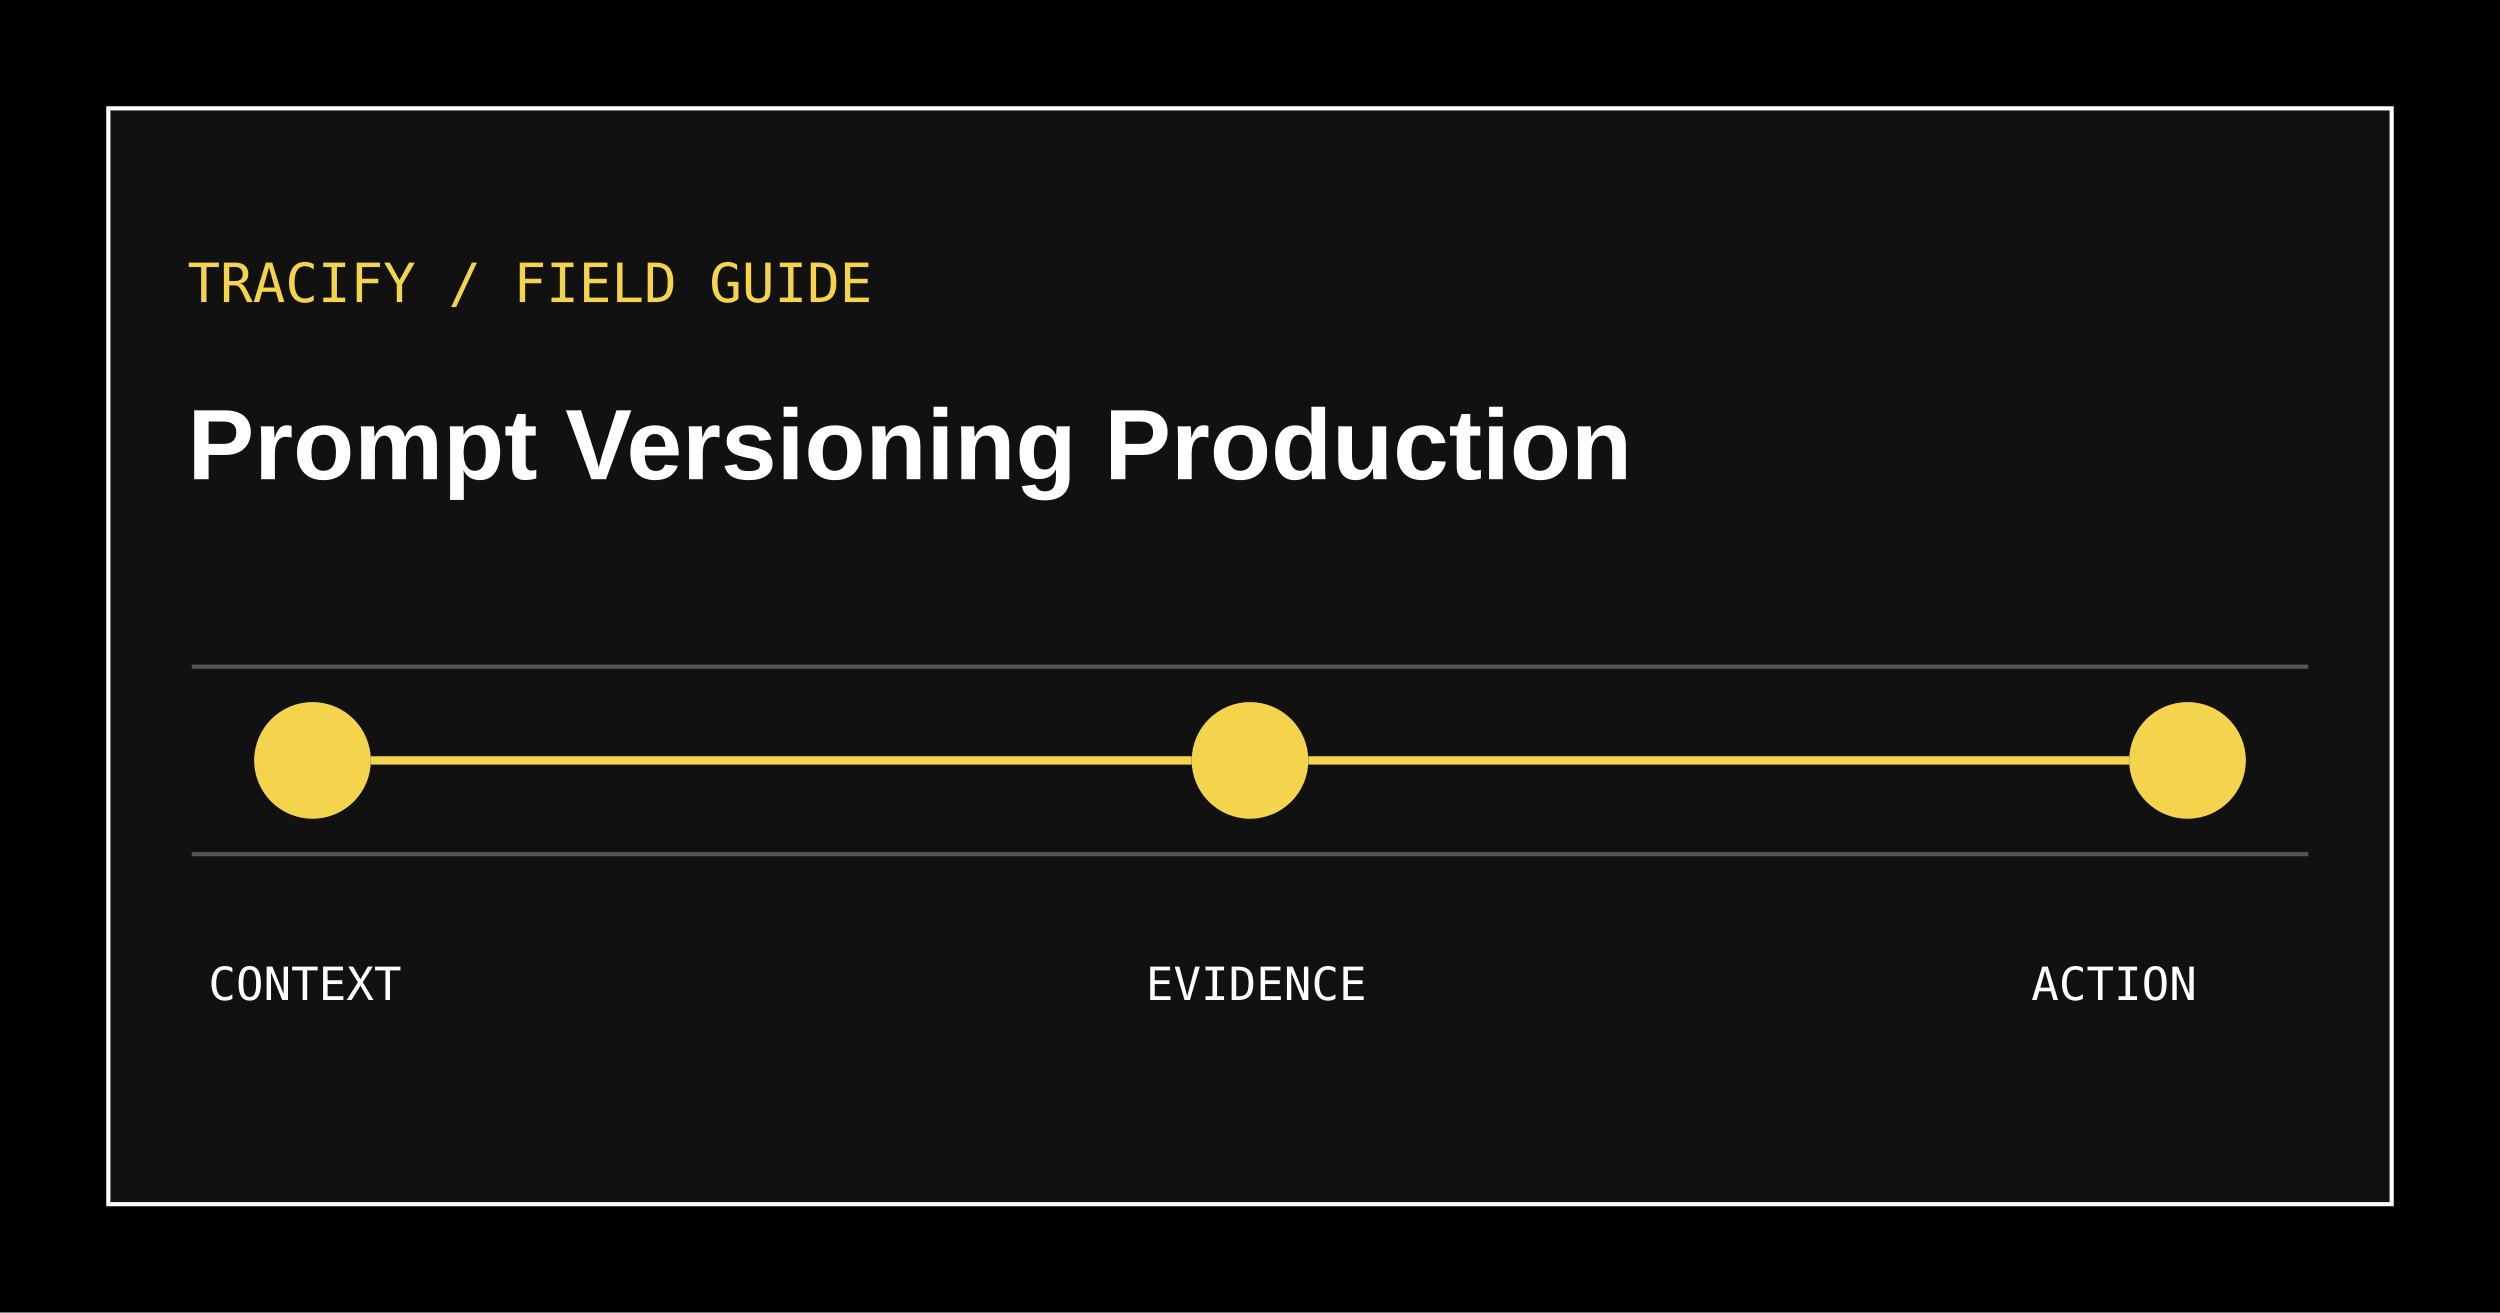
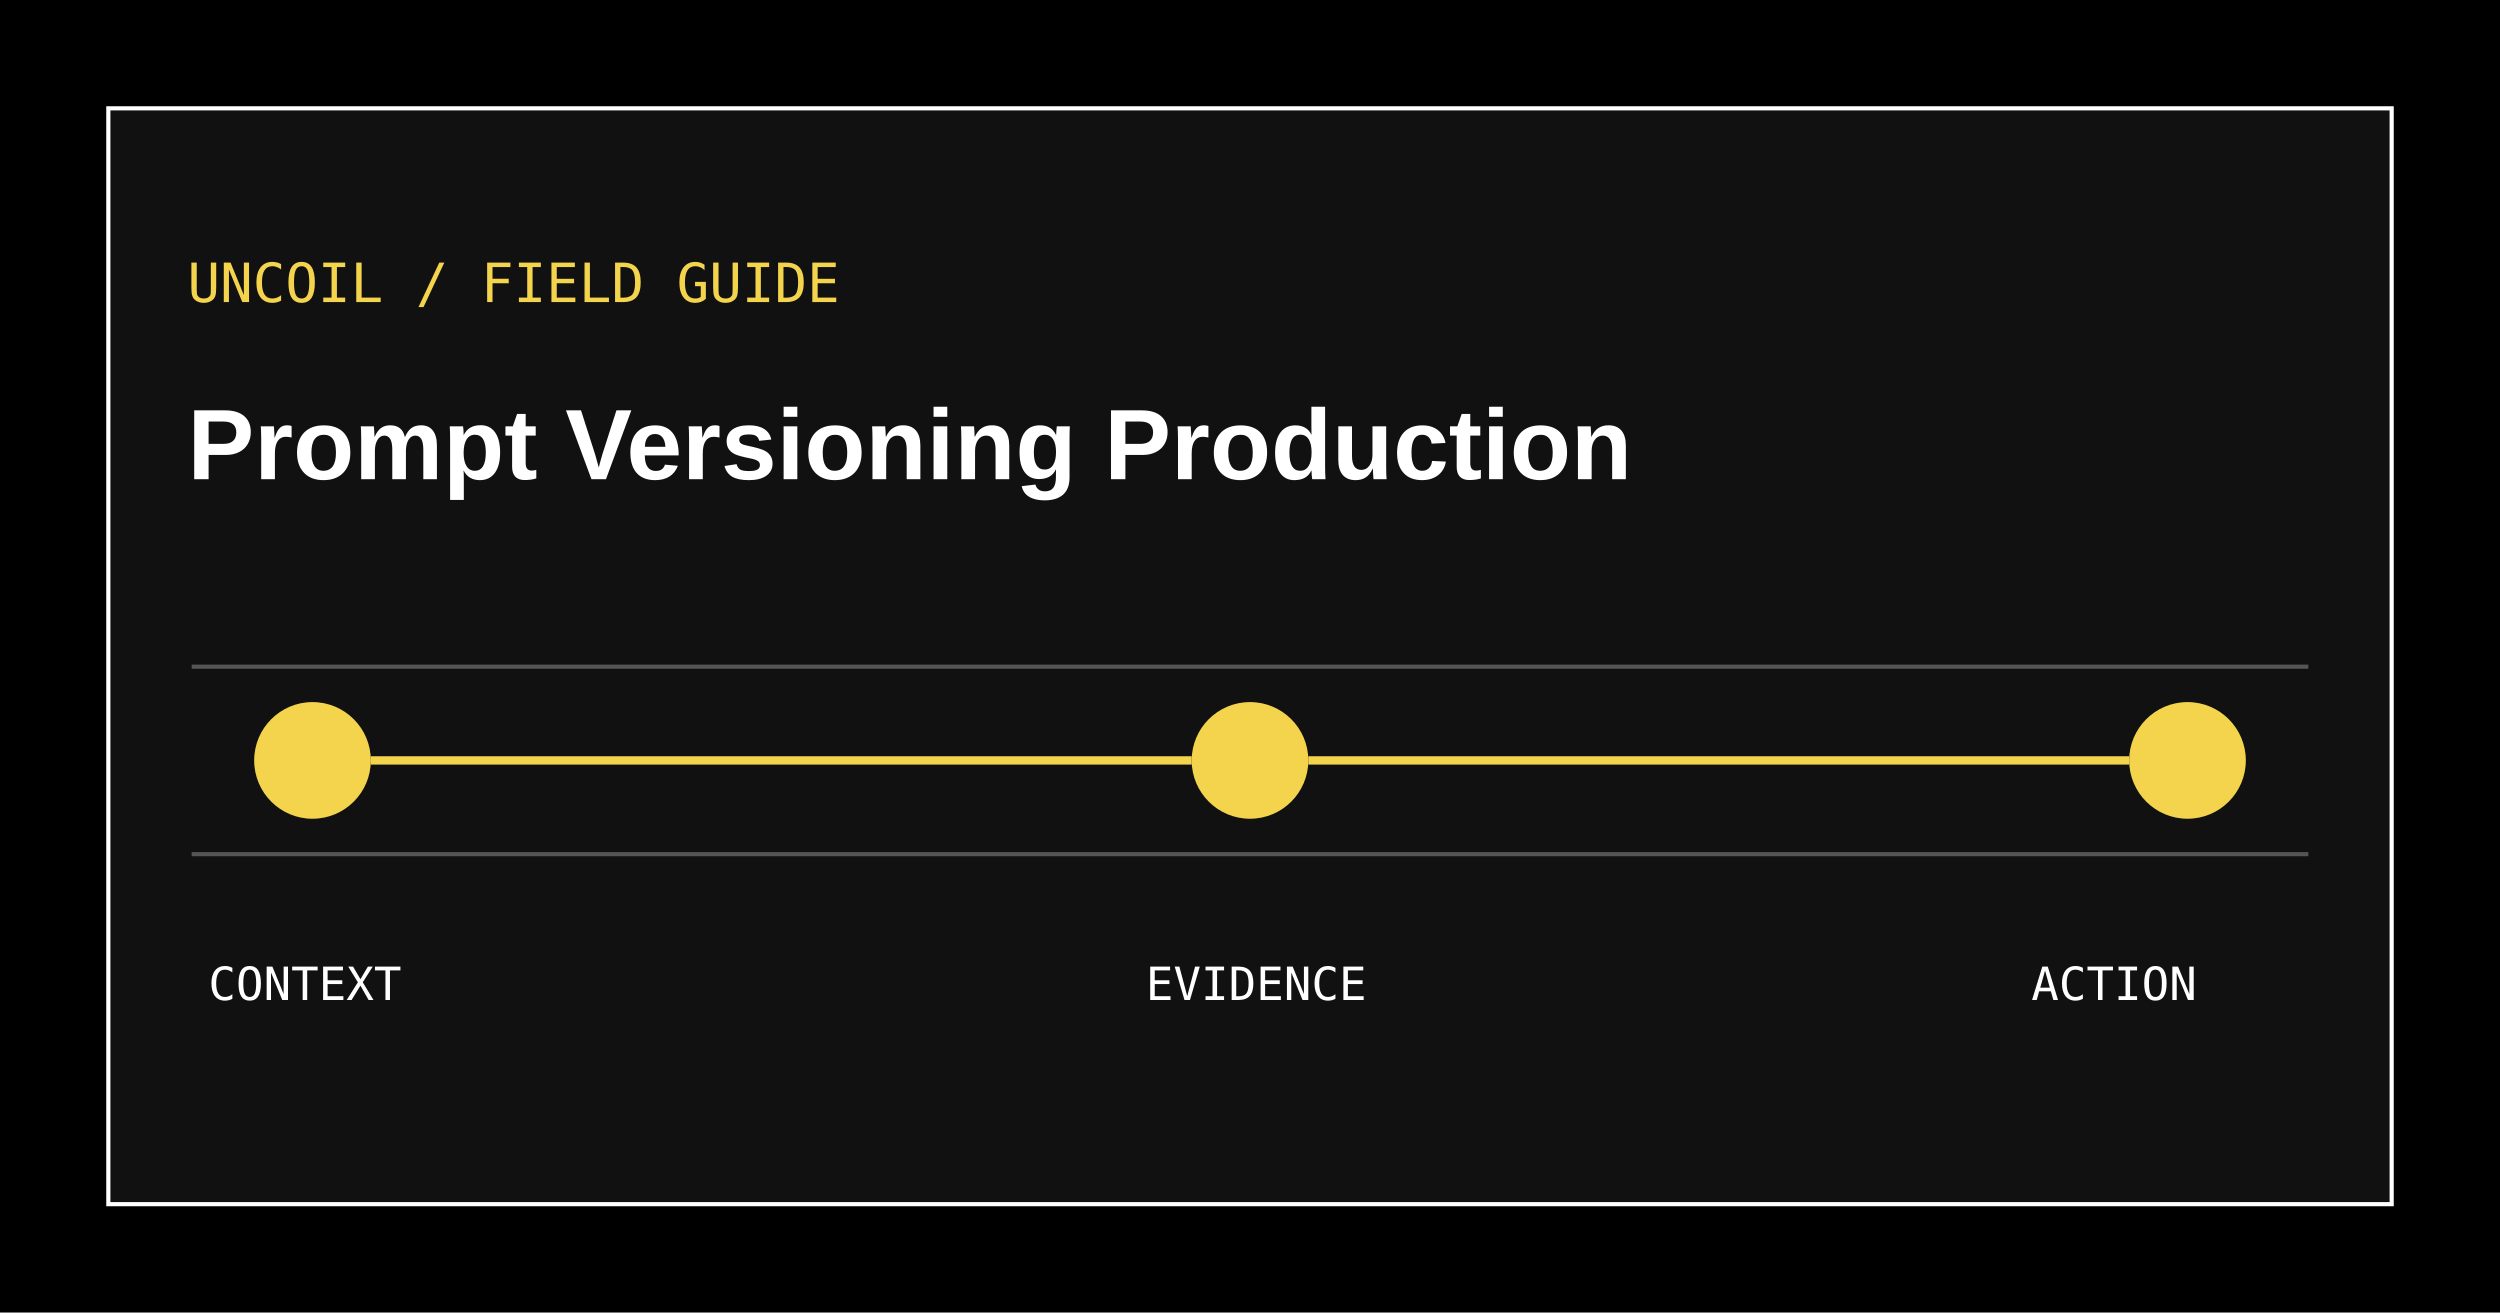
<svg xmlns="http://www.w3.org/2000/svg" viewBox="0 0 1200 630" role="img" aria-labelledby="title desc">
  <rect width="1200" height="630" fill="#000" />
  <rect x="52" y="52" width="1096" height="526" fill="#111" stroke="#fff" stroke-width="2" />
-   <text x="90" y="145" fill="#f4d44d" font-family="monospace" font-size="26">TRACIFY / FIELD GUIDE</text>
+   <text x="90" y="145" fill="#f4d44d" font-family="monospace" font-size="26">UNCOIL / FIELD GUIDE</text>
  <text x="90" y="230" fill="#fff" font-family="Arial,sans-serif" font-size="48" font-weight="700">Prompt Versioning Production</text>
  <path d="M92 320H1108M92 410H1108" stroke="#555" stroke-width="2" />
  <circle cx="150" cy="365" r="28" fill="#f4d44d" />
  <circle cx="600" cy="365" r="28" fill="#f4d44d" />
  <circle cx="1050" cy="365" r="28" fill="#f4d44d" />
  <path d="M178 365H572M628 365H1022" stroke="#f4d44d" stroke-width="4" />
  <text x="100" y="480" fill="#fff" font-family="monospace" font-size="22">CONTEXT</text>
  <text x="550" y="480" fill="#fff" font-family="monospace" font-size="22">EVIDENCE</text>
  <text x="975" y="480" fill="#fff" font-family="monospace" font-size="22">ACTION</text>
</svg>
